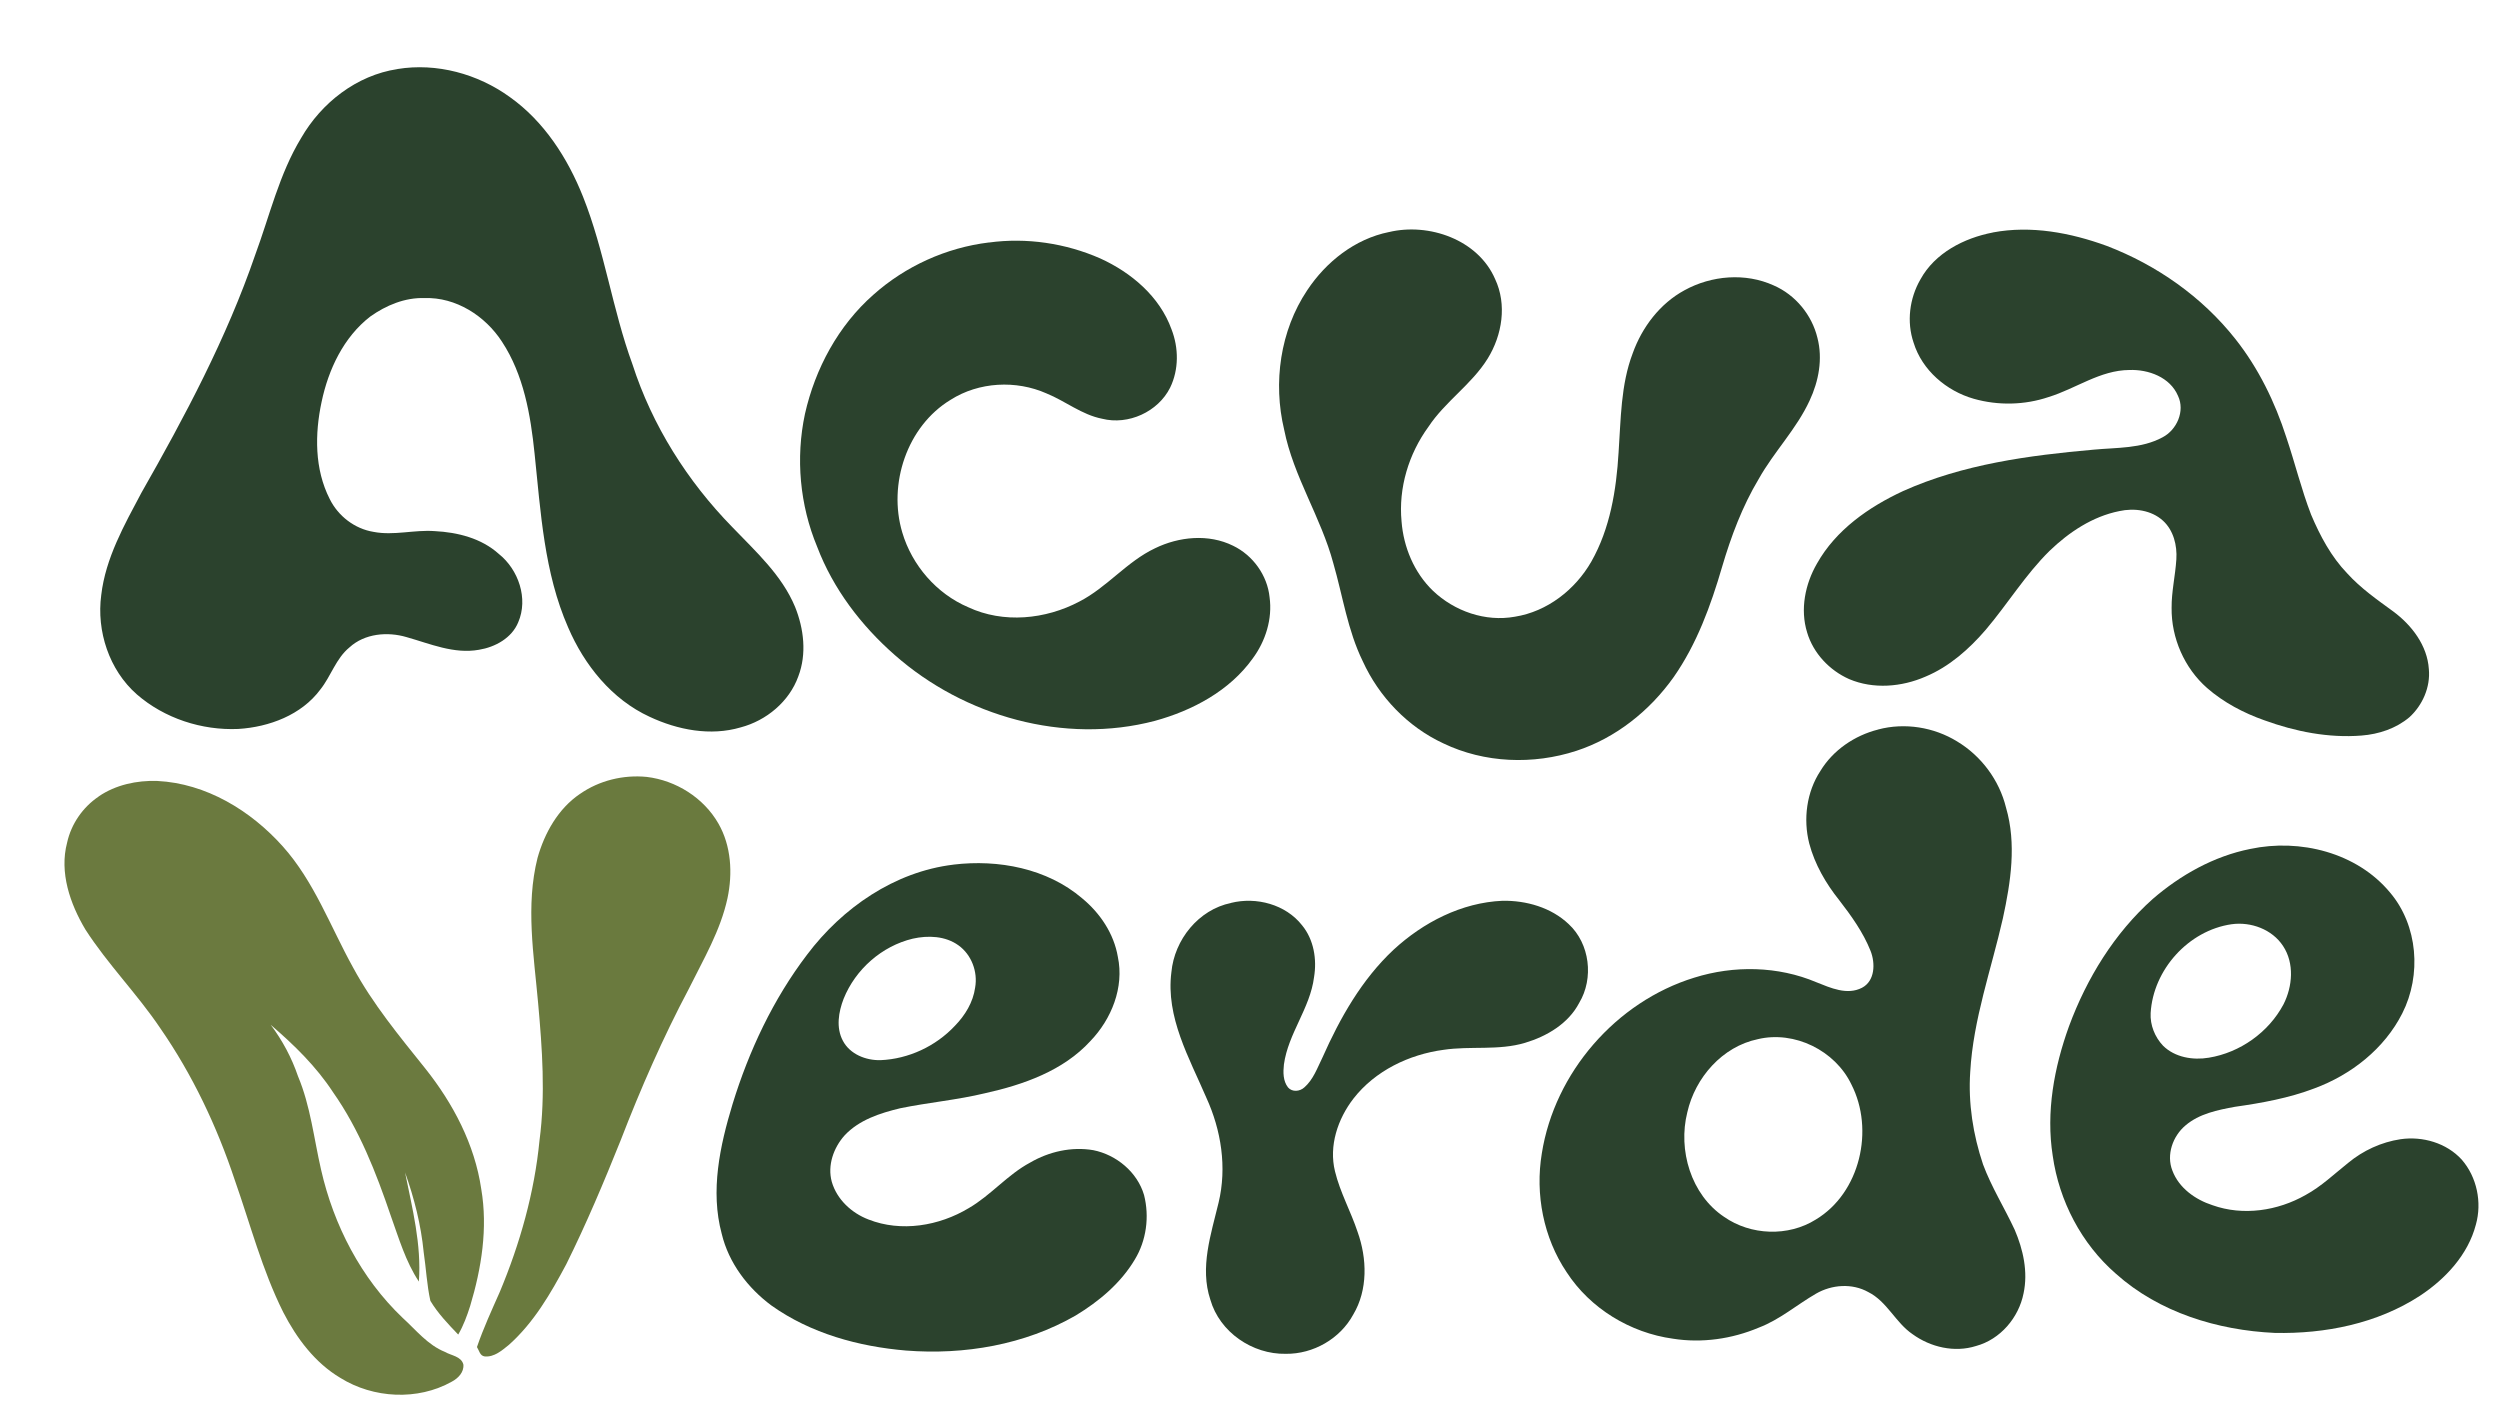
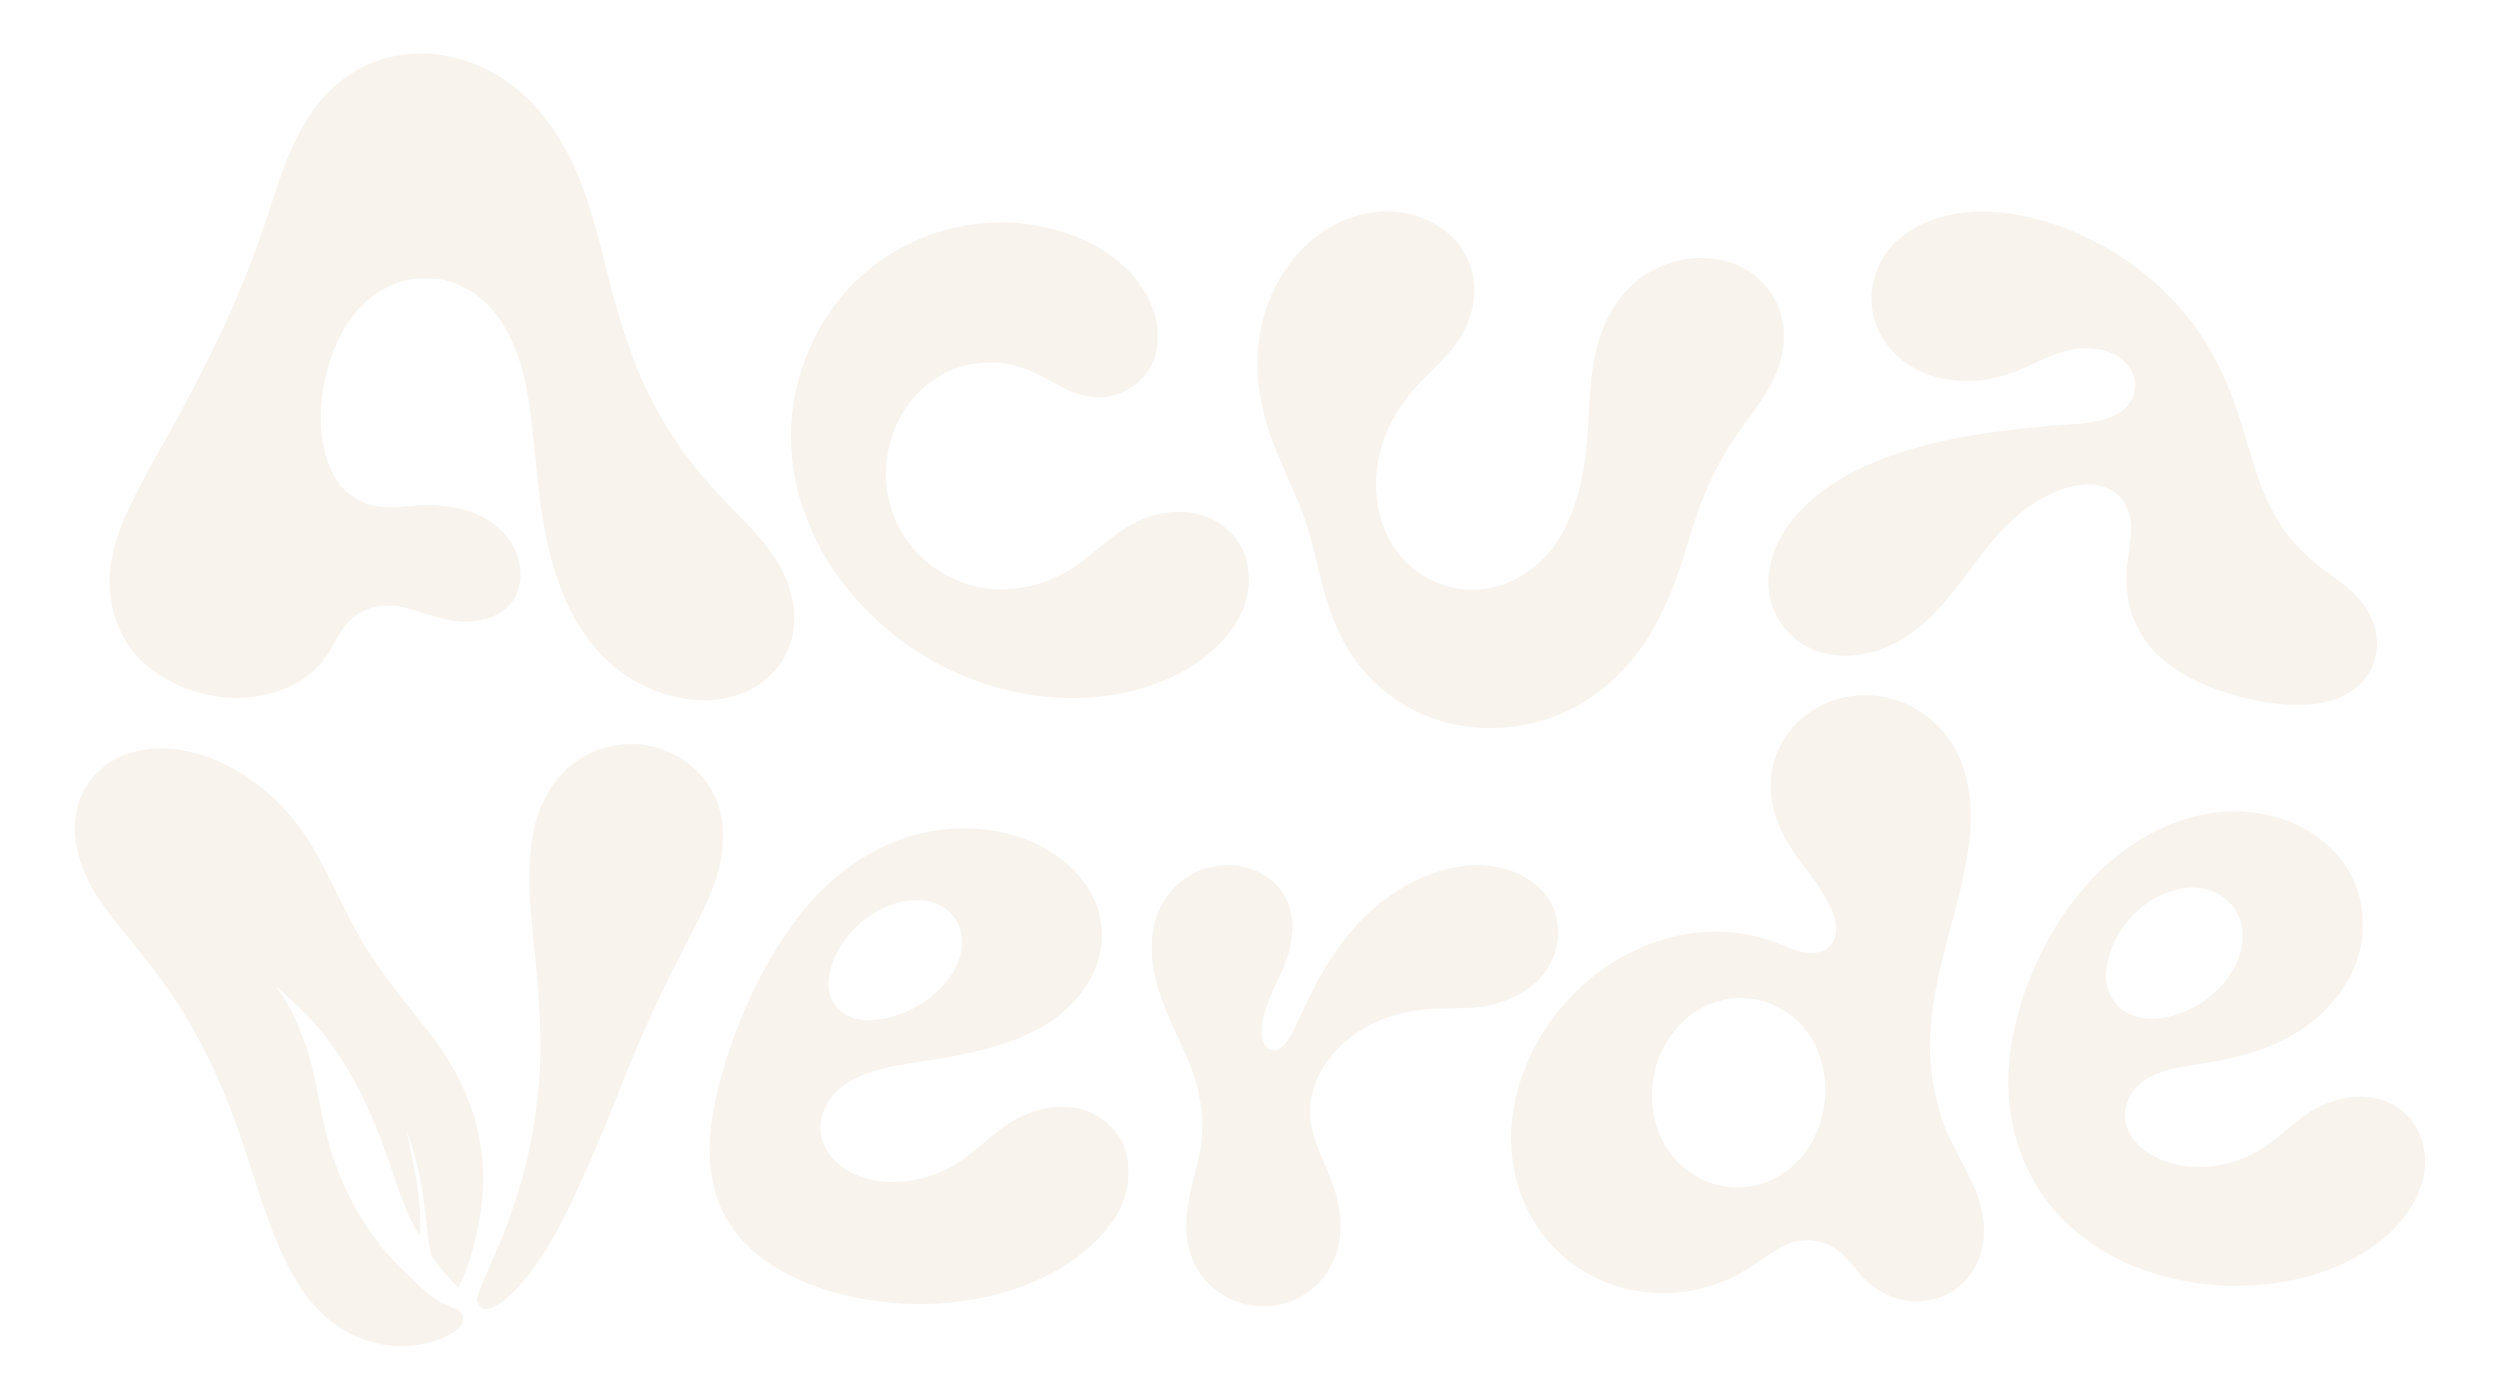
- <svg xmlns="http://www.w3.org/2000/svg" viewBox="344.064 268.288 833.536 471.04" data-name="Layer 1" id="Layer_1" style="max-height: 500px" width="833.536" height="471.04">
+ <svg xmlns="http://www.w3.org/2000/svg" viewBox="339.968 272.384 856.064 475.136" data-name="Layer 1" id="Layer_1" style="max-height: 500px" width="856.064" height="475.136">
  <defs>
    <style>
      .cls-1 {
-         fill: #2b422d;
-       }
- 
-       .cls-2 {
-         fill: #6a7a3e;
-       }
- 
-       .cls-3 {
-         fill: #6b7a3f;
-       }
- 
-       .cls-4 {
-         fill: #2b412d;
+         fill: #f8f3ed;
      }
    </style>
  </defs>
  <path d="M476.6,291.3c13.06-2.14,26.77,1.62,37.43,9.33,11.45,8.13,19.3,20.37,24.43,33.26,7.2,18.09,9.79,37.59,16.47,55.85,6.58,20.42,18.32,38.98,33.28,54.28,7.81,8.15,16.52,15.98,20.95,26.63,2.92,7.27,3.93,15.66,1.08,23.13-3.01,8.42-10.66,14.77-19.23,17.03-10.08,2.97-21,.85-30.34-3.53-12.61-5.79-21.81-17.27-27.19-29.82-7.99-18.23-9.13-38.4-11.18-57.93-1.33-12.92-3.62-26.3-10.89-37.35-5.57-8.57-15.34-14.86-25.79-14.51-6.54-.22-12.85,2.42-18.11,6.16-8.9,6.89-13.94,17.63-16.22,28.44-2.29,10.71-2.37,22.45,2.71,32.4,2.8,5.68,8.32,9.93,14.6,10.95,6.78,1.32,13.59-.76,20.41-.25,7.63.39,15.56,2.37,21.37,7.61,6.56,5.23,9.88,14.89,6.47,22.78-2.15,5.27-7.7,8.29-13.09,9.17-8.34,1.5-16.3-2.01-24.15-4.22-6.36-1.88-13.96-1.21-19.01,3.41-4.54,3.71-6.16,9.59-9.73,14.06-6.3,8.5-17.07,12.51-27.33,13.15-12.18.54-24.66-3.52-33.88-11.55-9.21-8.11-13.45-21.06-11.84-33.1,1.44-12.32,7.67-23.32,13.39-34.09,14.52-25.49,28.39-51.53,37.95-79.34,4.83-13.07,8-26.9,15.29-38.92,6.78-11.78,18.52-20.95,32.14-23.01Z" class="cls-1" />
  <path d="M1008.51,345.79c12.74-2.4,25.9.08,37.94,4.47,16.67,6.37,31.82,17,42.91,31.04,7.71,9.74,13.22,21.05,17.01,32.84,2.88,8.53,5,17.31,8.24,25.72,3,7.09,6.69,14.03,12.06,19.61,4.48,4.94,9.97,8.77,15.33,12.68,6.17,4.57,11.38,11.35,11.88,19.26.55,5.97-2.09,11.99-6.47,16-4.44,3.76-10.2,5.67-15.96,6.12-11.03.88-22.1-1.33-32.43-5.09-6.92-2.44-13.54-5.93-19.09-10.76-7.55-6.65-11.94-16.66-11.82-26.71-.05-5.44,1.24-10.76,1.58-16.18.31-4.64-.93-9.68-4.46-12.9-3.87-3.53-9.6-4.29-14.57-3.19-8.93,1.79-16.76,7.02-23.24,13.25-8.06,7.95-13.98,17.7-21.27,26.3-5.56,6.46-12.15,12.31-20.09,15.63-7.95,3.47-17.37,4.27-25.46.83-6.57-2.91-11.95-8.62-14.01-15.54-2.39-7.69-.67-16.18,3.3-23.02,6.29-11.18,17.27-18.84,28.7-24.14,19.96-8.95,41.95-11.89,63.55-13.8,7.7-.73,15.92-.31,22.94-4.11,4.79-2.49,7.55-8.76,5.17-13.81-2.64-6.24-9.87-8.88-16.24-8.64-9.77.07-17.86,6.24-26.9,9.01-8,2.71-16.84,2.89-24.95.59-9.12-2.6-17.25-9.52-20.08-18.73-2.36-6.92-1.36-14.76,2.27-21.05,4.83-8.84,14.55-13.81,24.15-15.66Z" class="cls-1" />
  <path d="M673.79,349.15c12.52-1.71,25.53.22,37.09,5.29,10.35,4.7,19.84,12.7,23.78,23.64,2.42,6.2,2.48,13.42-.46,19.46-4.03,8.06-13.94,12.57-22.68,10.36-6.78-1.33-12.23-5.88-18.51-8.43-10.17-4.51-22.56-3.88-32,2.12-14.57,8.84-20.91,28.13-16.12,44.21,3.24,10.97,11.43,20.44,21.98,24.94,11.72,5.49,25.8,4.08,37.06-1.88,9.23-4.74,15.82-13.31,25.22-17.76,8-3.91,17.9-4.89,26.05-.85,6.6,3.18,11.42,9.86,12.16,17.17.99,7.24-1.34,14.64-5.65,20.45-7.71,10.76-20.04,17.32-32.58,20.76-30.18,7.96-63.55-1.49-86.73-21.94-11.22-9.83-20.55-22.08-25.88-36.09-5.79-13.9-7.22-29.58-4.07-44.31,3.4-15.1,11.13-29.46,22.82-39.74,10.67-9.52,24.31-15.7,38.51-17.42Z" class="cls-1" />
  <path d="M970.27,511.51c8.86-2.36,18.59-.79,26.37,4.01,8.02,4.83,14.01,12.89,16.25,22,3.55,12.1,1.59,24.89-1.04,36.97-3.85,16.98-9.88,33.62-10.88,51.14-.71,10.46.94,20.99,4.27,30.9,2.82,7.58,7.15,14.47,10.55,21.78,2.83,6.6,4.49,14.03,2.96,21.18-1.6,8.13-7.75,15.37-15.84,17.57-7.17,2.28-15.17.41-21.16-3.93-5.7-3.86-8.49-10.89-14.76-14.04-5.4-3.03-12.19-2.51-17.45.53-6.39,3.7-12.09,8.67-19.07,11.32-8.96,3.78-18.98,5.22-28.61,3.69-14.22-1.95-27.6-10.07-35.45-22.16-7.74-11.5-10.54-26.01-8.28-39.63,4.26-26.94,24.77-50.57,50.84-58.59,13.21-4.14,27.9-3.89,40.72,1.54,4.72,1.88,10.22,4.39,15.18,1.84,4.39-2.29,4.48-8.21,2.87-12.29-2.47-6.2-6.41-11.68-10.46-16.93-4.48-5.6-8.15-11.95-9.99-18.9-2.06-8.11-.89-17.15,3.73-24.19,4.21-6.94,11.42-11.82,19.23-13.79ZM930.16,614.76c-11.85,2.46-20.9,12.82-23.52,24.38-3.17,12.6,1.21,27.48,12.27,34.87,8.89,6.2,21.38,6.67,30.59.88,14.78-8.9,19.57-29.97,11.84-45.04-5.4-11.29-18.95-18.01-31.19-15.09Z" class="cls-1" />
  <path d="M1094.32,551.34c16.58-3.52,35.54,1.18,46.61,14.52,9.35,11.01,10.54,27.57,4.09,40.29-5.97,11.81-17.03,20.49-29.32,25.03-8.5,3.23-17.48,4.86-26.46,6.13-5.78,1.06-11.9,2.29-16.5,6.21-4.24,3.56-6.47,9.8-4.36,15.09,2.18,5.79,7.65,9.66,13.36,11.51,10.19,3.64,21.75,1.89,31.04-3.4,5.24-2.85,9.56-7.02,14.2-10.71,4.97-4.12,11.06-6.93,17.45-7.89,7.35-1.07,15.34,1.24,20.42,6.81,5.06,5.82,6.79,14.25,4.71,21.65-2.62,10.08-10.17,18.15-18.68,23.76-14.26,9.27-31.59,12.72-48.4,12.36-19.06-.88-38.51-6.82-52.92-19.71-11.51-9.98-18.97-24.32-21.09-39.36-2.29-14.57.47-29.46,5.44-43.2,5.92-15.98,15.11-30.99,27.89-42.4,9.29-8.02,20.4-14.27,32.52-16.69ZM1088.11,576.44c-14.38,2.08-26.15,15.16-26.99,29.62-.21,4.01,1.4,8,4.15,10.9,3.94,3.88,9.95,4.88,15.25,3.98,10.41-1.7,19.93-8.45,24.89-17.78,3.03-5.96,3.68-13.7-.14-19.46-3.63-5.56-10.72-8.15-17.15-7.26Z" class="cls-1" />
  <path d="M661.97,556.56c14.94-1.8,31.21,1.25,42.9,11.24,5.99,4.94,10.59,11.78,11.9,19.52,2.15,10.17-2.12,20.76-9.15,28.07-9.09,9.93-22.33,14.55-35.14,17.4-9.32,2.25-18.9,3.08-28.28,5.01-6.68,1.61-13.66,3.85-18.5,9.01-3.7,4.1-5.82,10.03-4.31,15.5,1.69,5.88,6.6,10.42,12.23,12.57,10.91,4.3,23.56,2.16,33.43-3.78,7.4-4.29,12.91-11.14,20.48-15.19,6.3-3.67,13.82-5.37,21.05-4.14,7.71,1.54,14.7,7.33,16.93,14.97,1.83,7.19.79,15.12-3.08,21.49-4.68,7.88-11.93,13.95-19.7,18.65-17,9.8-37.15,13.22-56.58,11.7-15.82-1.33-31.77-5.71-44.84-14.99-7.94-5.87-14.28-14.23-16.61-23.92-3.87-14.35-.6-29.35,3.6-43.23,5.48-17.82,13.54-34.99,24.86-49.86,11.73-15.58,29.15-27.65,48.81-30.01ZM648.4,581.25c-10.31,2.46-19.1,10.22-23.05,20.02-1.71,4.41-2.59,9.66-.26,14.02,2.35,4.49,7.68,6.6,12.57,6.47,9.32-.39,18.39-4.63,24.77-11.44,3.41-3.49,6.09-7.88,6.76-12.77.93-5.25-1.21-10.97-5.57-14.08-4.36-3.14-10.14-3.36-15.22-2.22Z" class="cls-1" />
  <path d="M754.5,569.33c8.42-2.1,18.23.49,23.69,7.46,3.93,4.78,4.99,11.34,3.99,17.33-1.31,10.36-8.63,18.75-10.04,29.08-.28,2.57-.32,5.49,1.37,7.65,1.39,1.63,3.94,1.37,5.43,0,3.01-2.62,4.34-6.52,6.07-10.01,5.83-13.13,13.08-25.96,23.66-35.87,9.9-9.14,22.7-15.76,36.35-16.35,7.92-.13,16.19,2.22,22.05,7.76,7.09,6.55,8.46,18.08,3.51,26.3-3.61,6.91-10.78,11.13-18.04,13.3-8.84,2.65-18.16.99-27.15,2.33-11.51,1.54-22.85,6.98-30.07,16.27-5.22,6.76-8.25,15.74-6.15,24.25,1.7,7.02,5.28,13.37,7.54,20.21,3.16,8.85,3.47,19.29-1.47,27.57-4.38,8.06-13.33,13.17-22.47,13.06-11.13.22-22.06-7.22-25.16-18.05-3.58-10.75.24-21.85,2.75-32.36,2.82-11.72.88-24.15-4.1-35.02-5.69-13.26-13.54-26.8-11.64-41.79,1-10.84,9.05-20.89,19.89-23.1Z" class="cls-1" />
-   <path d="M807.13,345.67c13.35-3.2,29.73,2.5,35.42,15.65,4.01,8.52,2.37,18.7-2.47,26.52-5.34,8.62-14.17,14.3-19.75,22.74-6.58,9.03-10.03,20.37-8.97,31.55.66,8.6,4.21,17.11,10.48,23.14,7.15,6.81,17.48,10.42,27.3,8.64,10.8-1.71,20.14-9.02,25.51-18.4,6.26-11.03,8.32-23.84,9.07-36.34.78-11.1.7-22.55,4.72-33.11,3.11-8.68,9.08-16.57,17.27-21,8.99-4.94,20.3-5.9,29.72-1.61,7.25,3.14,12.76,9.85,14.6,17.52,1.81,6.97.41,14.42-2.6,20.84-4.38,9.53-11.89,17.08-16.99,26.18-5.47,9.14-9.22,19.17-12.22,29.35-3.75,12.85-8.41,25.65-16.12,36.69-7.97,11.24-19.3,20.31-32.47,24.6-14.38,4.69-30.63,4.1-44.33-2.49-11.88-5.51-21.46-15.52-26.88-27.4-5.03-10.28-6.65-21.72-9.8-32.62-4.1-15.36-13.29-28.89-16.4-44.57-3.75-15.68-1.34-32.99,7.68-46.48,6.29-9.49,15.93-17.13,27.25-19.41Z" class="cls-4" />
-   <path d="M537.44,532.99c6.42-4.48,14.47-6.44,22.24-5.67,9.79,1.17,19.02,6.97,23.93,15.58,4.27,7.46,4.76,16.54,3.02,24.82-2.33,10.86-8.07,20.49-12.94,30.33-8.63,16.29-16.02,33.19-22.66,50.37-5.61,13.99-11.47,27.9-18.17,41.4-5.17,9.69-10.79,19.43-19.08,26.82-2.31,1.88-4.94,4.2-8.12,3.9-1.6-.2-1.85-2.01-2.57-3.13,2.15-6.29,4.94-12.32,7.62-18.39,6.74-16.12,11.55-33.13,13.24-50.56,2.01-15.18.9-30.56-.47-45.74-1.43-16.06-4.2-32.51-.19-48.41,2.34-8.31,6.88-16.4,14.15-21.33Z" class="cls-2" />
-   <path d="M376.95,533.84c5.68-3.89,12.74-5.4,19.56-5.17,16.28.81,31.14,9.86,41.81,21.79,10.51,11.73,15.9,26.75,23.43,40.35,6.59,12.22,15.47,22.93,24.1,33.72,9.28,11.65,16.5,25.33,18.67,40.2,2.23,13.06.08,26.44-3.7,39-1.05,3.28-2.23,6.53-3.98,9.52-3.36-3.5-6.78-7.07-9.28-11.24-1.18-5.32-1.43-10.82-2.23-16.2-.89-9.1-3.14-18.01-6.21-26.6,2.41,11.97,5.51,24.04,4.6,36.37-4.43-6.69-6.68-14.48-9.37-21.95-4.89-14.38-10.49-28.73-19.28-41.23-5.61-8.57-13-15.78-20.73-22.4,3.9,5.2,6.98,10.96,9.08,17.12,4.17,9.93,5.29,20.72,7.69,31.14,4.21,18.56,13.35,36.23,27.2,49.42,4.47,4.06,8.36,9.05,14.12,11.36,2.09,1.23,5.43,1.45,6.13,4.19.26,2.57-1.77,4.63-3.87,5.73-11.37,6.38-26.14,5.59-37.13-1.25-8.5-5.05-14.6-13.25-19.06-21.91-7.02-14.04-10.96-29.29-16.15-44.04-5.96-17.93-14.12-35.18-24.9-50.73-7.7-11.42-17.48-21.27-24.93-32.85-5.09-8.56-8.71-18.99-6.08-28.95,1.36-6.21,5.23-11.81,10.5-15.35Z" class="cls-3" />
+   <path d="M807.13,345.67c13.35-3.2,29.73,2.5,35.42,15.65,4.01,8.52,2.37,18.7-2.47,26.52-5.34,8.62-14.17,14.3-19.75,22.74-6.58,9.03-10.03,20.37-8.97,31.55.66,8.6,4.21,17.11,10.48,23.14,7.15,6.81,17.48,10.42,27.3,8.64,10.8-1.71,20.14-9.02,25.51-18.4,6.26-11.03,8.32-23.84,9.07-36.34.78-11.1.7-22.55,4.72-33.11,3.11-8.68,9.08-16.57,17.27-21,8.99-4.94,20.3-5.9,29.72-1.61,7.25,3.14,12.76,9.85,14.6,17.52,1.81,6.97.41,14.42-2.6,20.84-4.38,9.53-11.89,17.08-16.99,26.18-5.47,9.14-9.22,19.17-12.22,29.35-3.75,12.85-8.41,25.65-16.12,36.69-7.97,11.24-19.3,20.31-32.47,24.6-14.38,4.69-30.63,4.1-44.33-2.49-11.88-5.51-21.46-15.52-26.88-27.4-5.03-10.28-6.65-21.72-9.8-32.62-4.1-15.36-13.29-28.89-16.4-44.57-3.75-15.68-1.34-32.99,7.68-46.48,6.29-9.49,15.93-17.13,27.25-19.41Z" class="cls-1" />
+   <path d="M537.44,532.99c6.42-4.48,14.47-6.44,22.24-5.67,9.79,1.17,19.02,6.97,23.93,15.58,4.27,7.46,4.76,16.54,3.02,24.82-2.33,10.86-8.07,20.49-12.94,30.33-8.63,16.29-16.02,33.19-22.66,50.37-5.61,13.99-11.47,27.9-18.17,41.4-5.17,9.69-10.79,19.43-19.08,26.82-2.31,1.88-4.94,4.2-8.12,3.9-1.6-.2-1.85-2.01-2.57-3.13,2.15-6.29,4.94-12.32,7.62-18.39,6.74-16.12,11.55-33.13,13.24-50.56,2.01-15.18.9-30.56-.47-45.74-1.43-16.06-4.2-32.51-.19-48.41,2.34-8.31,6.88-16.4,14.15-21.33Z" class="cls-1" />
+   <path d="M376.95,533.84c5.68-3.89,12.74-5.4,19.56-5.17,16.28.81,31.14,9.86,41.81,21.79,10.51,11.73,15.9,26.75,23.43,40.35,6.59,12.22,15.47,22.93,24.1,33.72,9.28,11.65,16.5,25.33,18.67,40.2,2.23,13.06.08,26.44-3.7,39-1.05,3.28-2.23,6.53-3.98,9.52-3.36-3.5-6.78-7.07-9.28-11.24-1.18-5.32-1.43-10.82-2.23-16.2-.89-9.1-3.14-18.01-6.21-26.6,2.41,11.97,5.51,24.04,4.6,36.37-4.43-6.69-6.68-14.48-9.37-21.95-4.89-14.38-10.49-28.73-19.28-41.23-5.61-8.57-13-15.78-20.73-22.4,3.9,5.2,6.98,10.96,9.08,17.12,4.17,9.93,5.29,20.72,7.69,31.14,4.21,18.56,13.35,36.23,27.2,49.42,4.47,4.06,8.36,9.05,14.12,11.36,2.09,1.23,5.43,1.45,6.13,4.19.26,2.57-1.77,4.63-3.87,5.73-11.37,6.38-26.14,5.59-37.13-1.25-8.5-5.05-14.6-13.25-19.06-21.91-7.02-14.04-10.96-29.29-16.15-44.04-5.96-17.93-14.12-35.18-24.9-50.73-7.7-11.42-17.48-21.27-24.93-32.85-5.09-8.56-8.71-18.99-6.08-28.95,1.36-6.21,5.23-11.81,10.5-15.35Z" class="cls-1" />
</svg>
